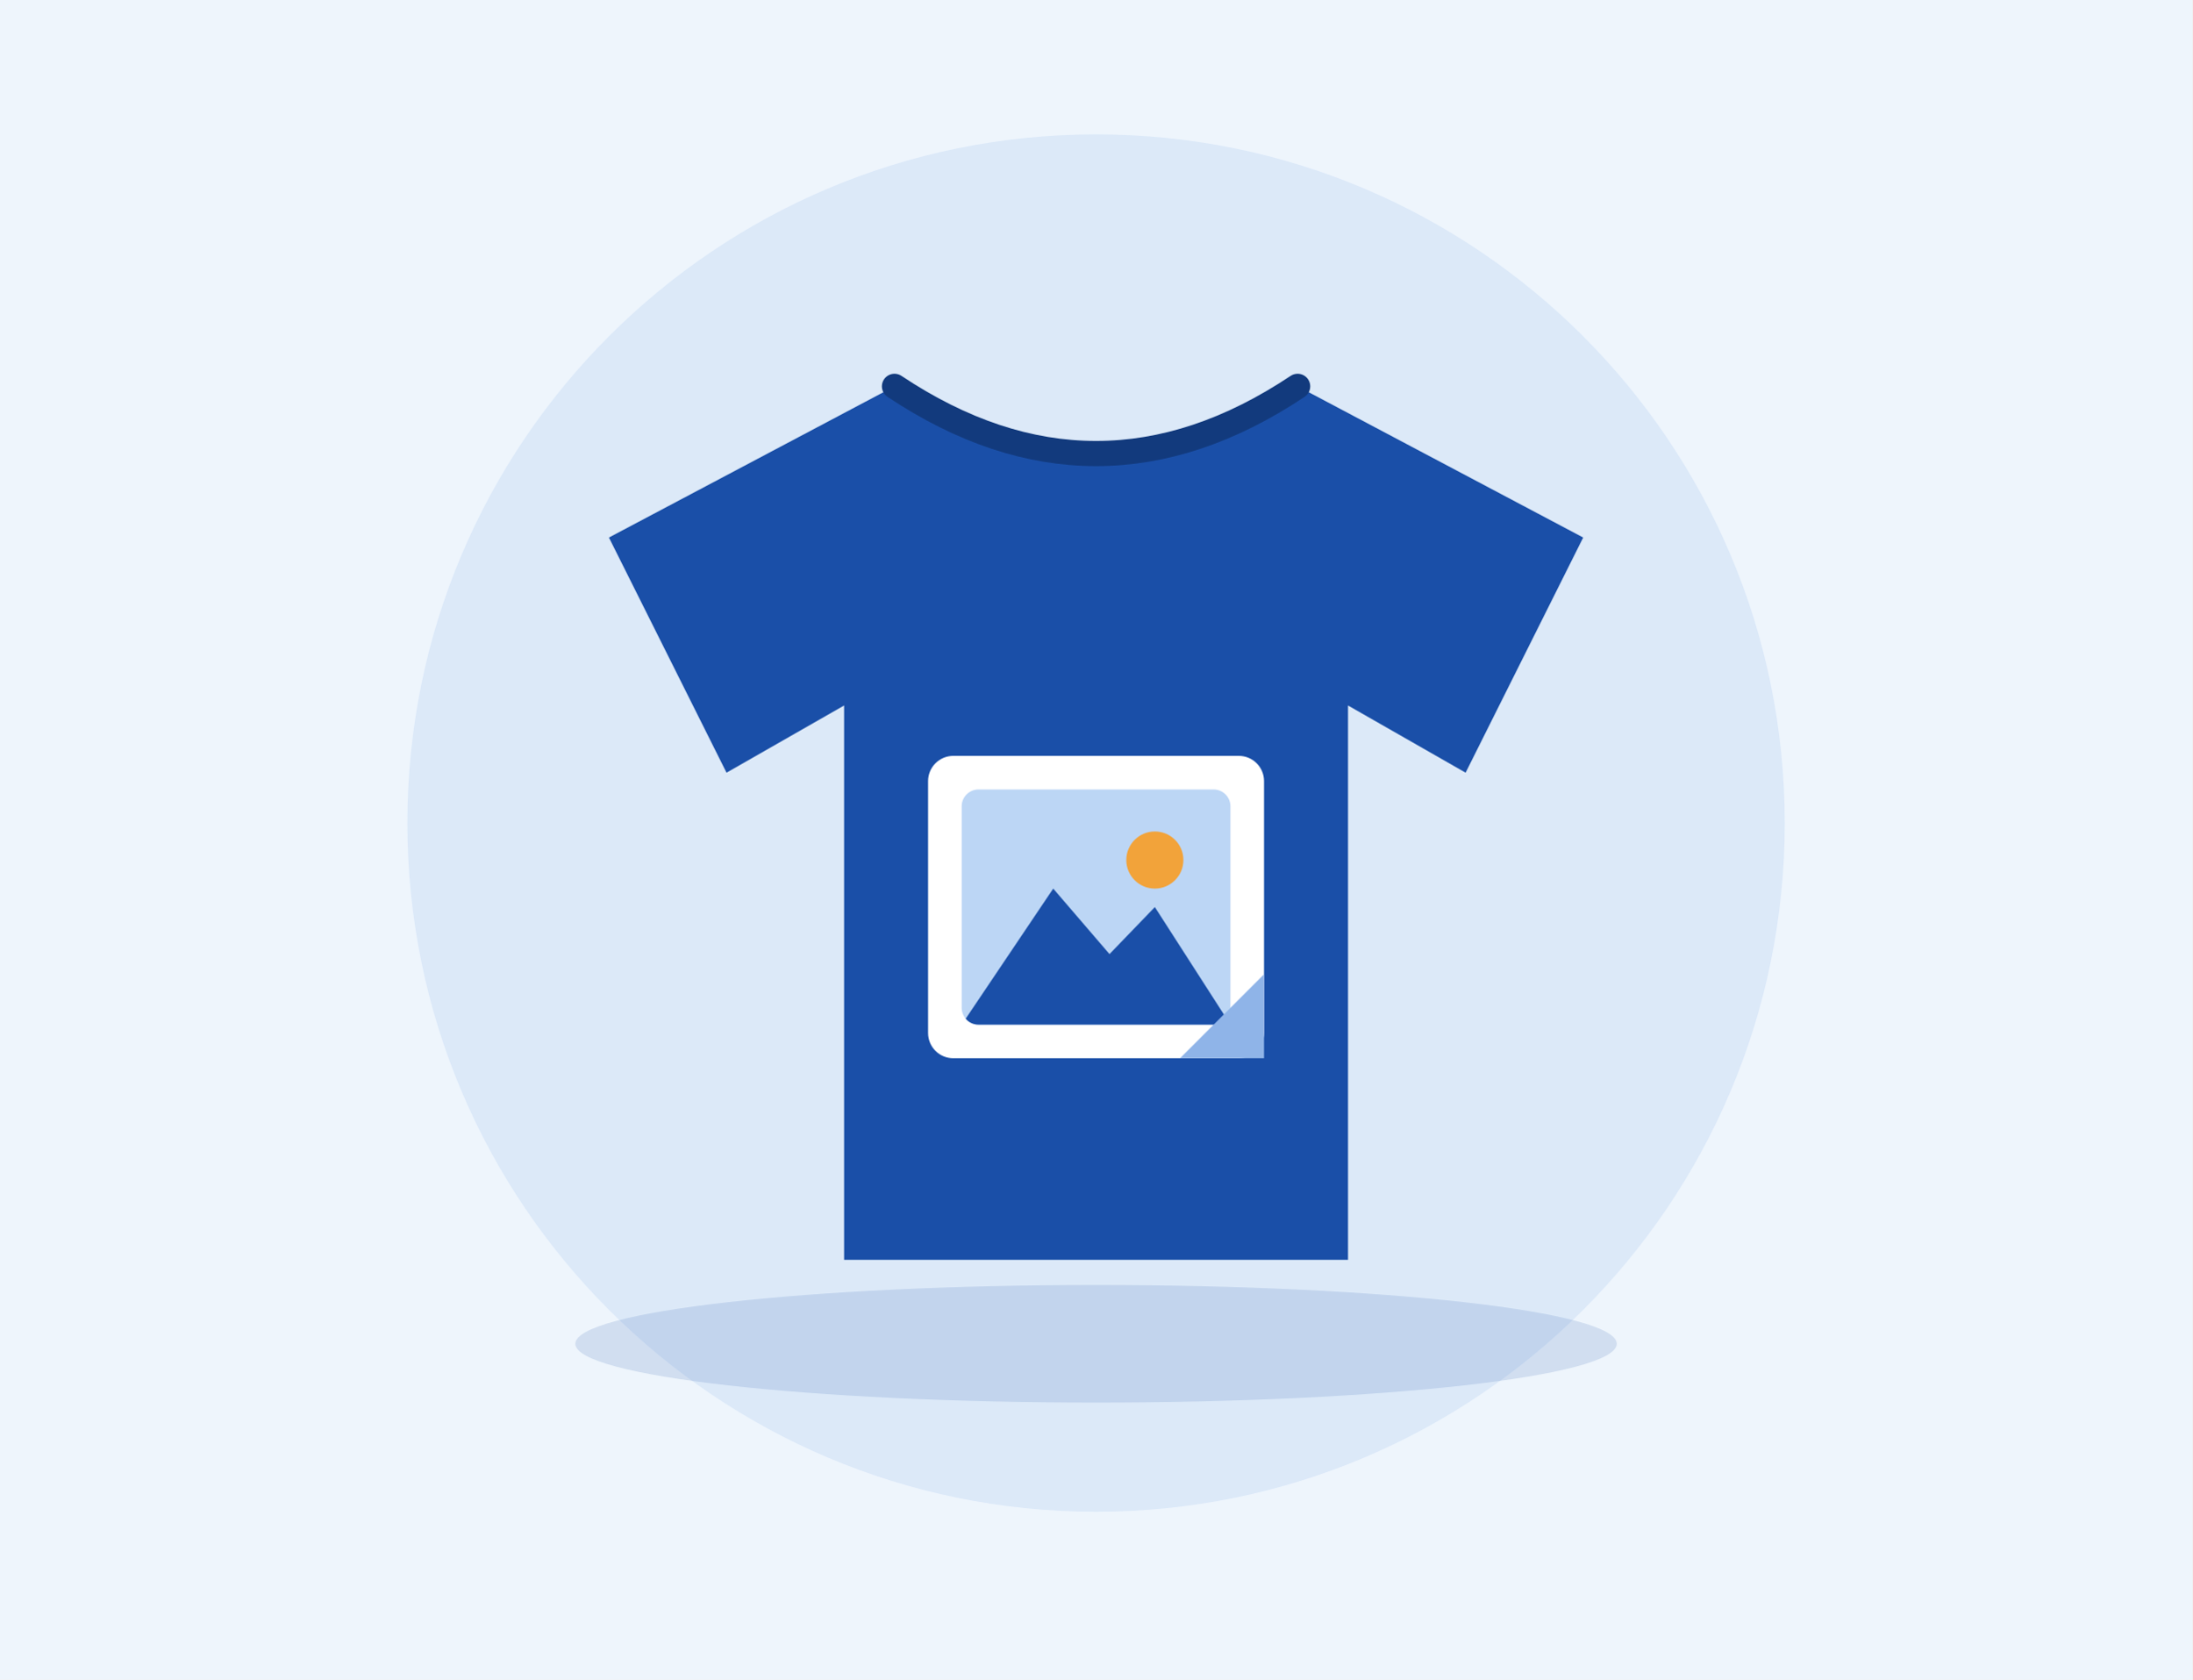
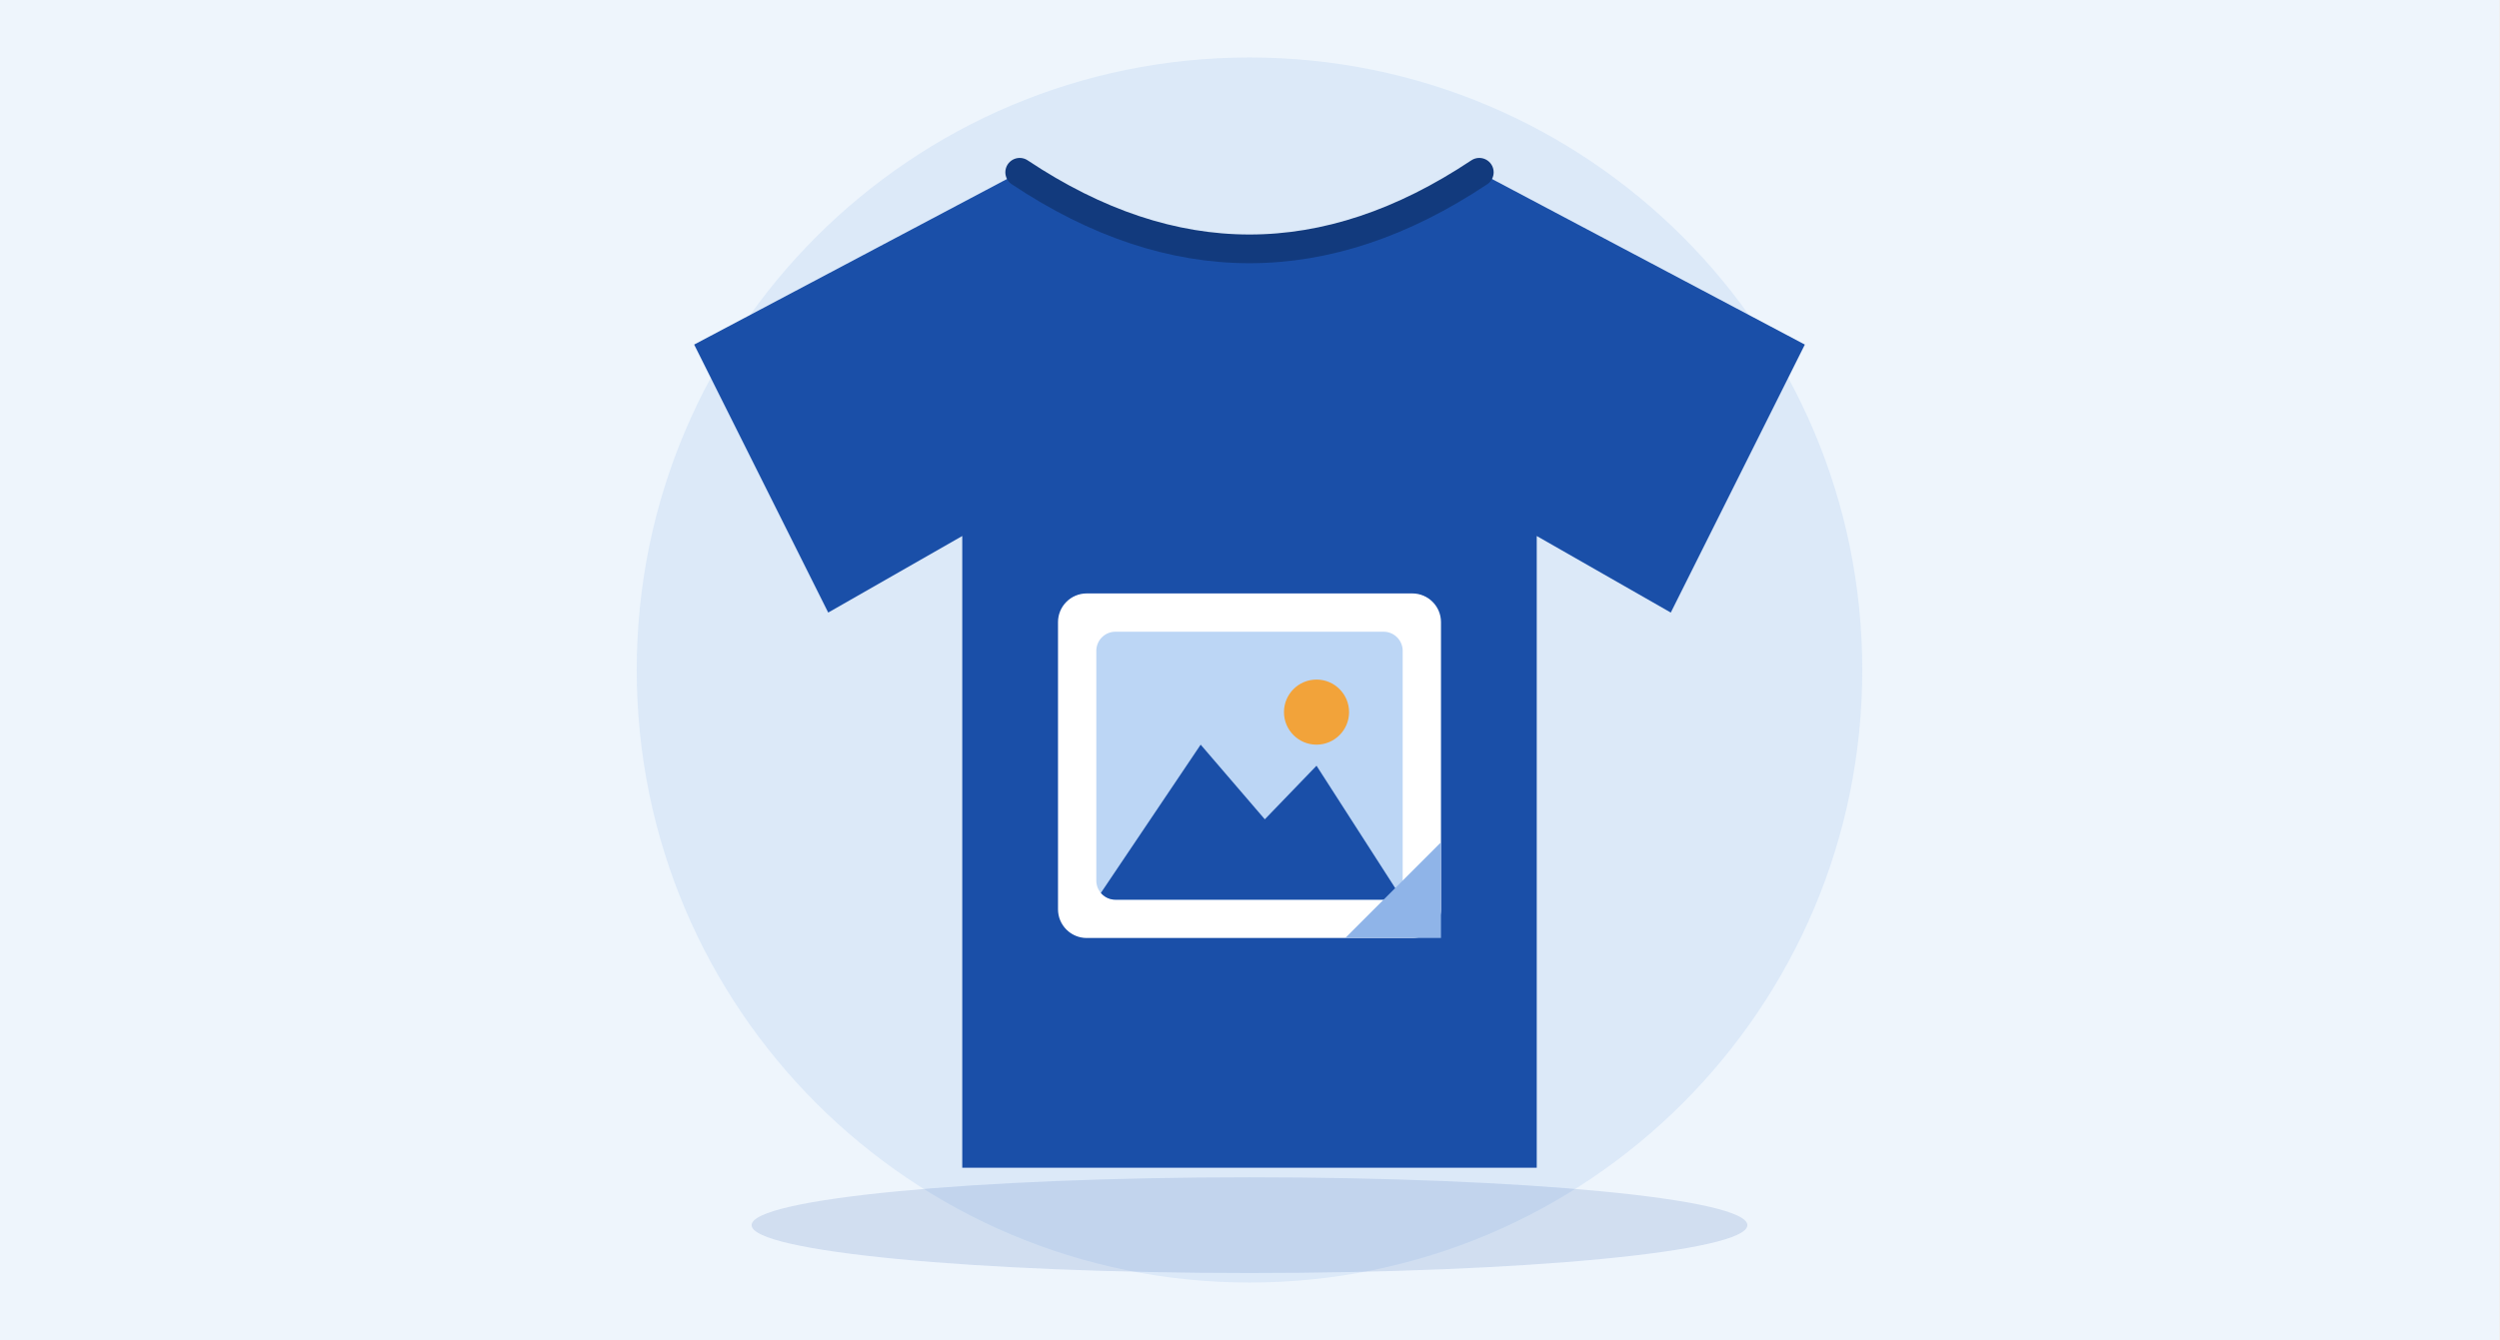
- <svg xmlns="http://www.w3.org/2000/svg" viewBox="0 0 261 200" width="261" height="200">
-   <rect width="261" height="200" fill="#eef5fc" />
-   <circle cx="130.5" cy="98" r="82" fill="#dce9f8" />
-   <ellipse cx="130.5" cy="160" rx="62" ry="7" fill="#1a4fa8" opacity=".14" />
+ <svg xmlns="http://www.w3.org/2000/svg" viewBox="0 28 261 140" width="261" height="140">
+   <rect y="28" width="261" height="140" fill="#eef5fc" />
+   <circle cx="130.5" cy="98" r="64" fill="#dce9f8" />
+   <ellipse cx="130.5" cy="156" rx="52" ry="5" fill="#1a4fa8" opacity=".14" />
  <g transform="translate(130.5 98)">
    <path d="M-24,-52 L-58,-34 L-44,-6 L-30,-14 L-30,52 L30,52 L30,-14 L44,-6 L58,-34 L24,-52 Q0,-36 -24,-52 Z" fill="#1a4fa8" />
    <path d="M-24,-52 Q0,-36 24,-52" fill="none" stroke="#123a7d" stroke-width="3" stroke-linecap="round" />
    <rect x="-20" y="-8" width="40" height="36" rx="3" fill="#ffffff" />
    <clipPath id="t1">
      <rect x="-16" y="-4" width="32" height="28" rx="2" />
    </clipPath>
    <g clip-path="url(#t1)">
      <rect x="-16" y="-4" width="32" height="28" fill="#bcd6f5" />
      <circle cx="7.0" cy="4.4" r="3.4" fill="#f2a33a" />
      <polygon points="-16,24 -5.1,7.8 1.6,15.6 7.0,10.0 16,24" fill="#1a4fa8" />
    </g>
    <path d="M20,28 L10,28 L20,18 Z" fill="#8fb4e8" />
  </g>
</svg>
